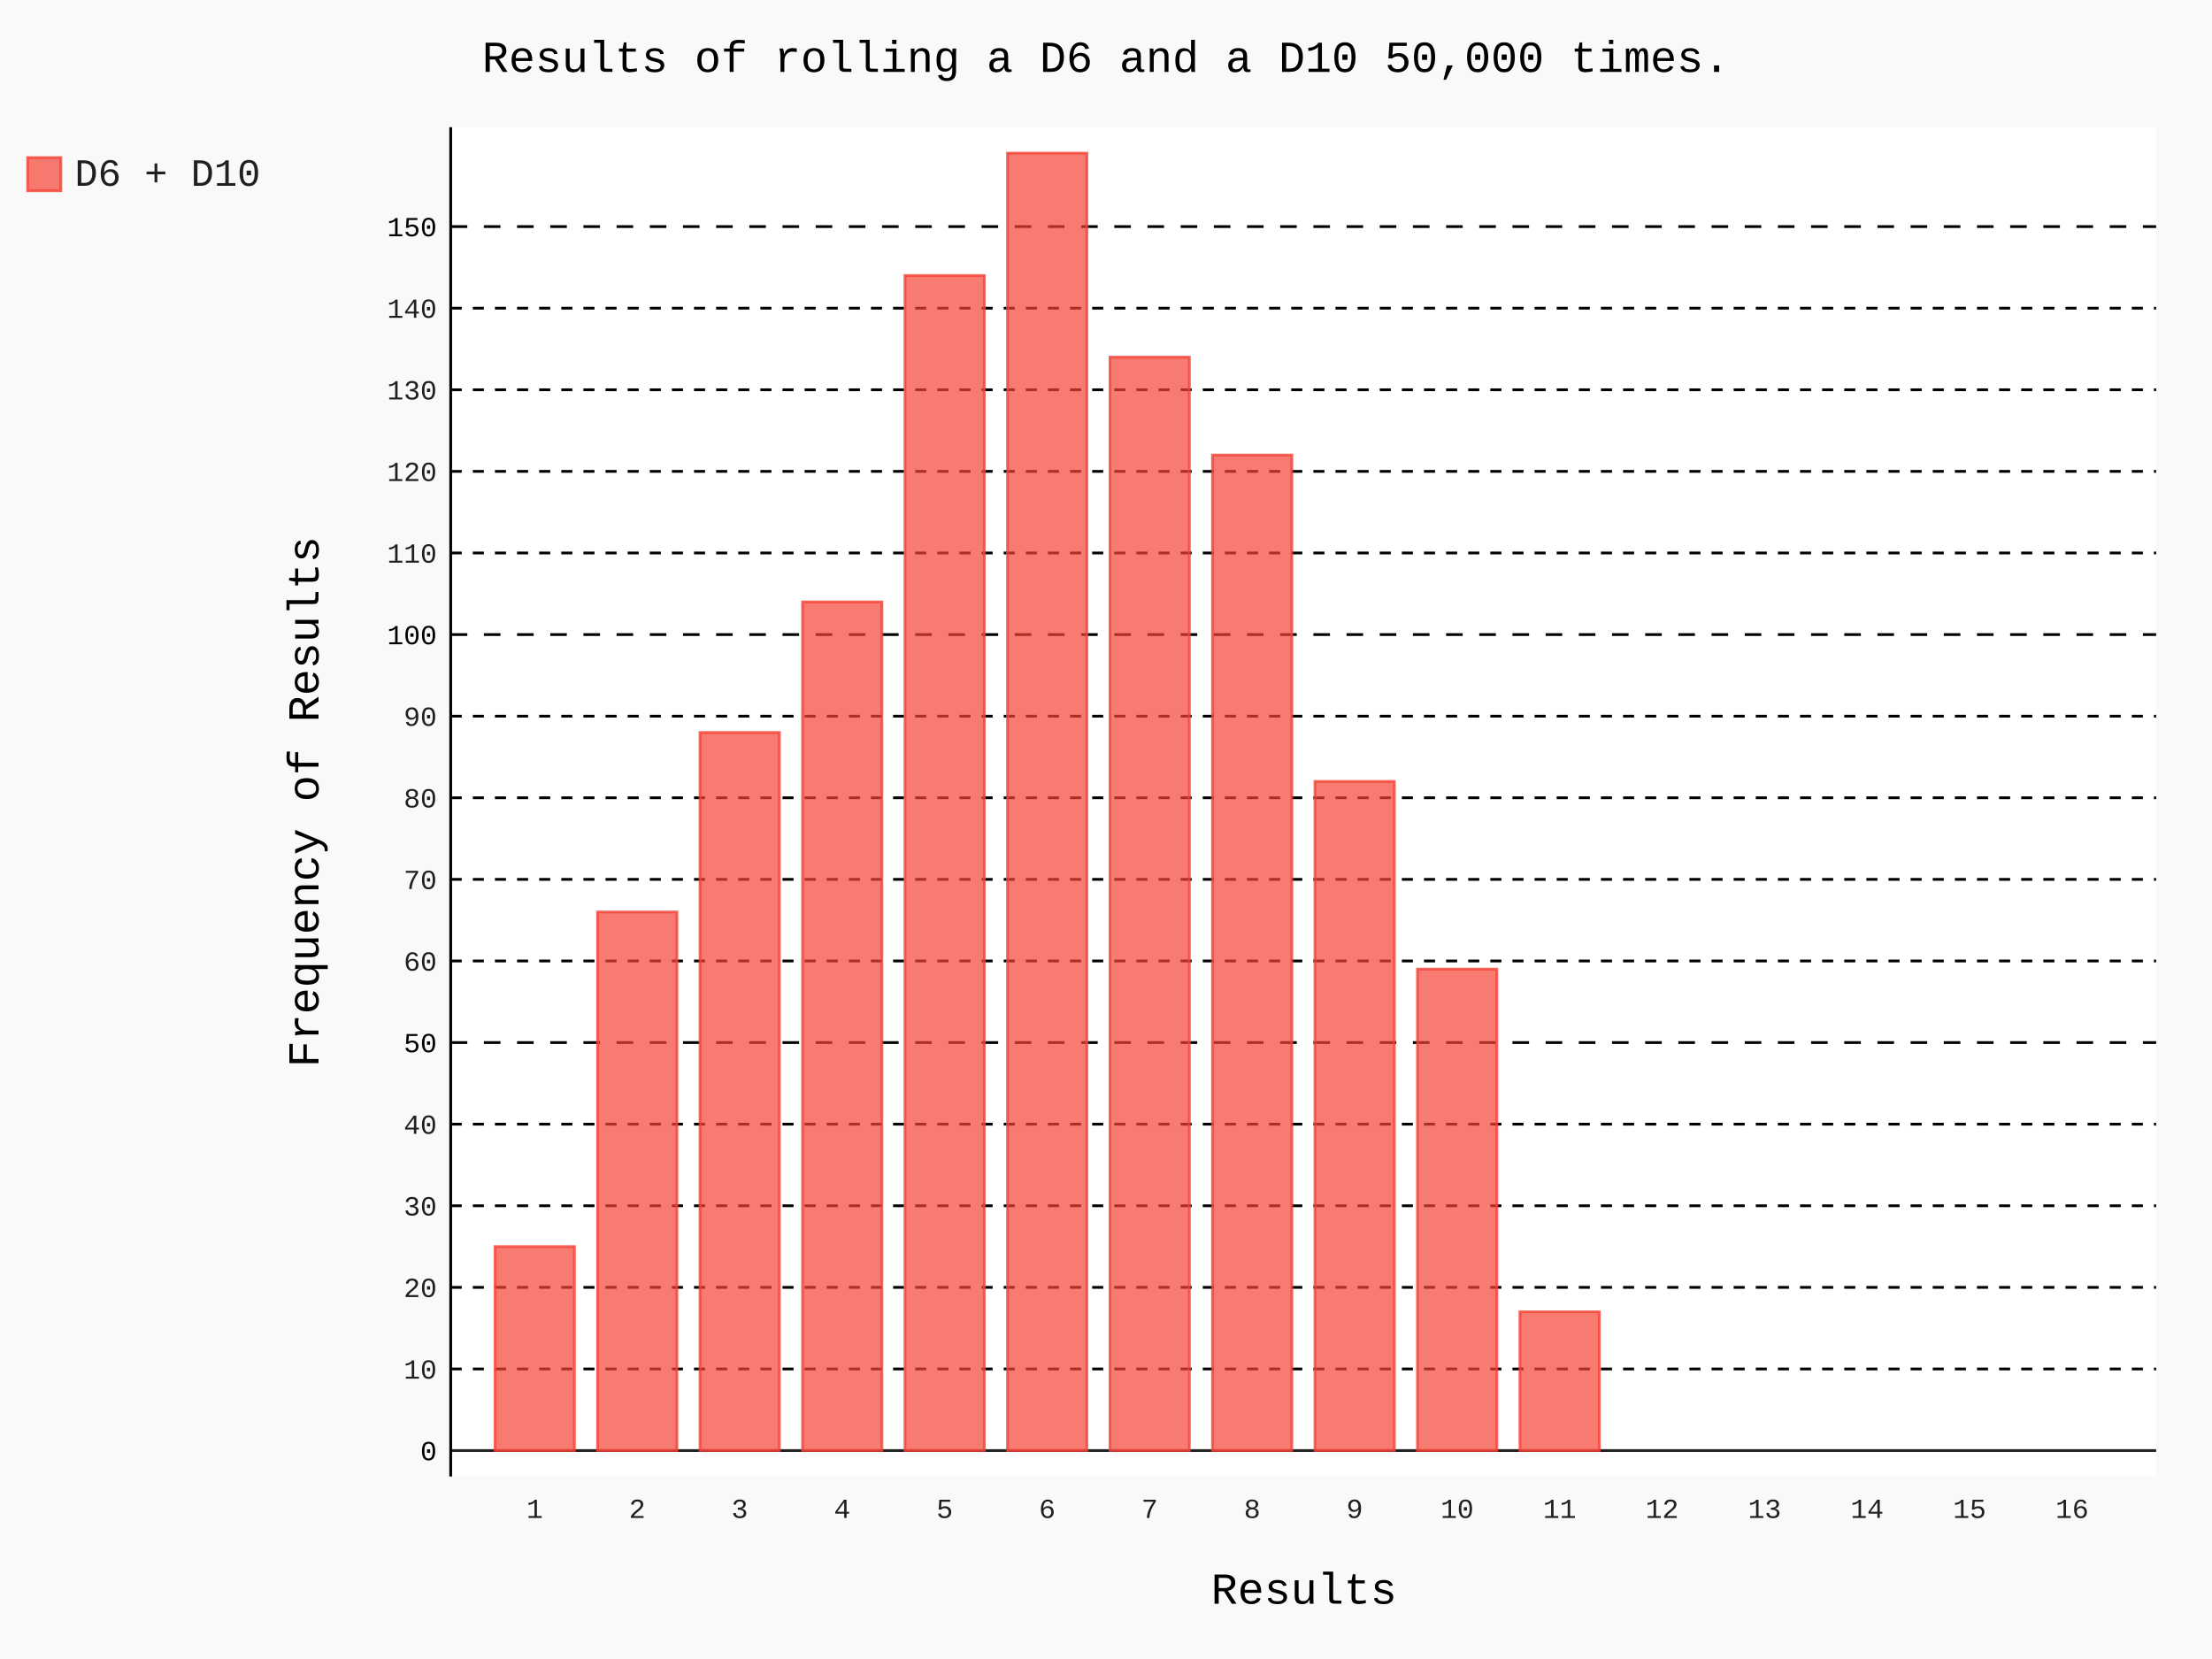
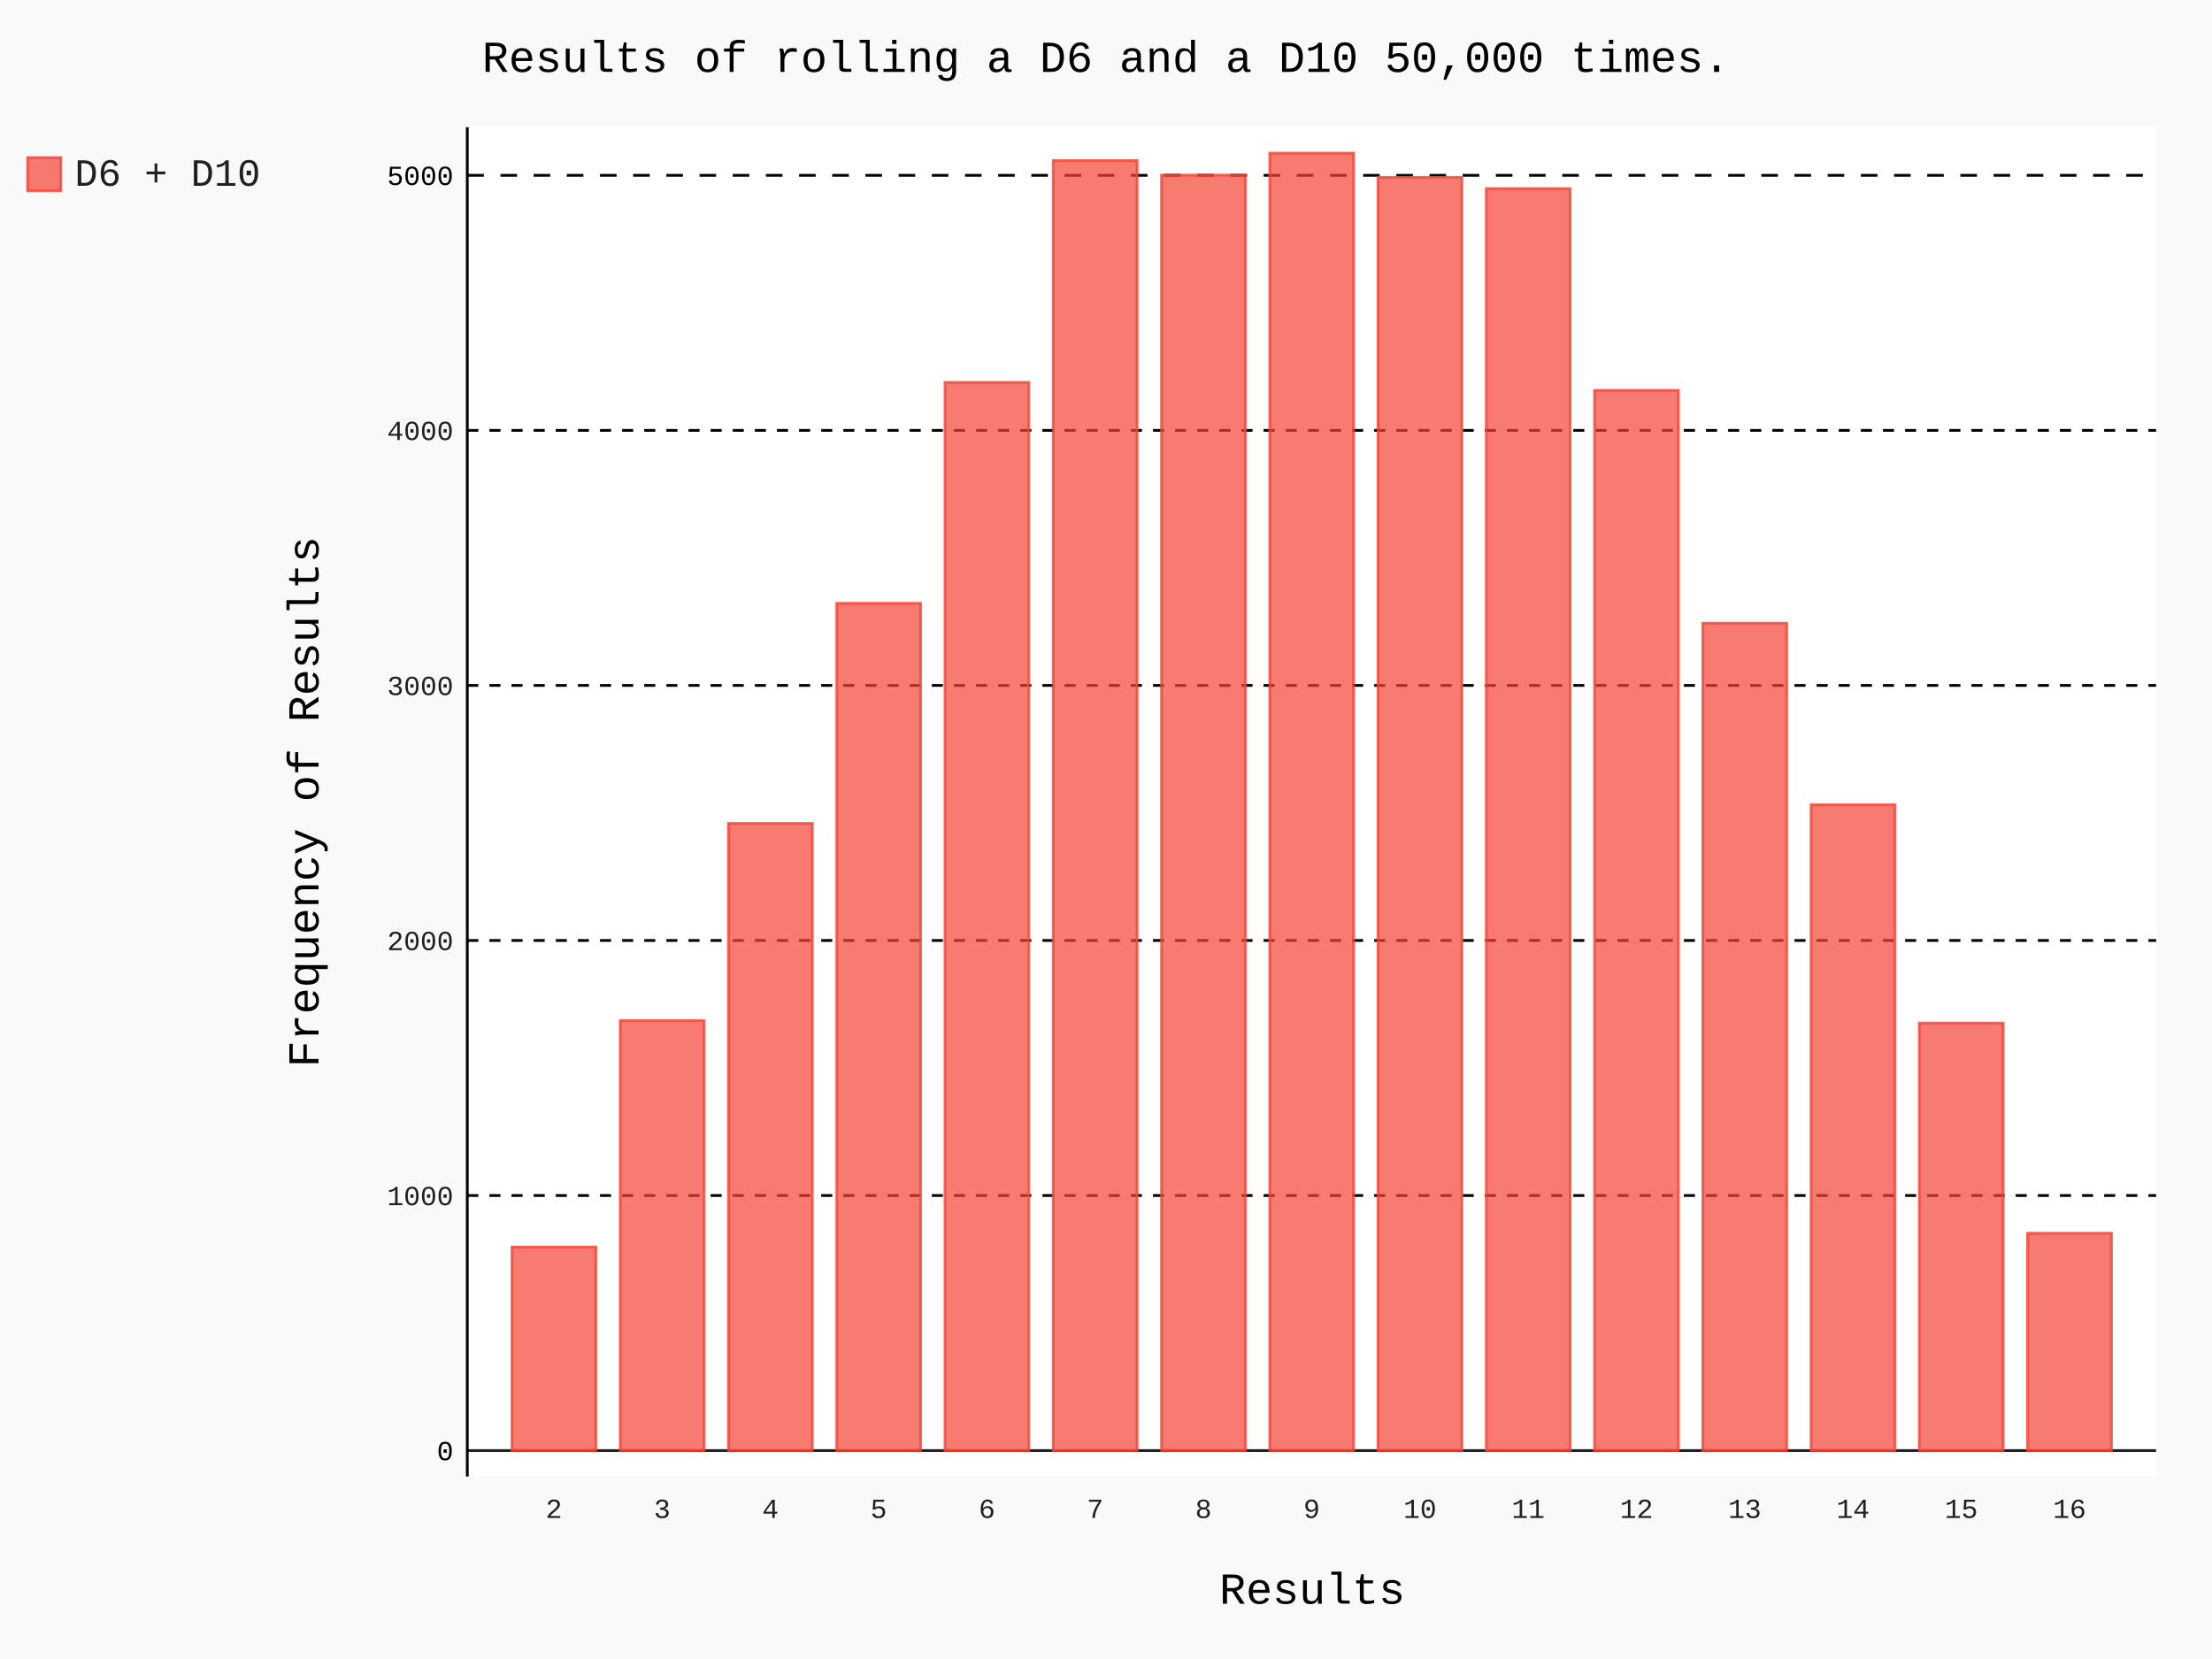
- <svg xmlns="http://www.w3.org/2000/svg" id="chart-95a036a3-12a6-4c5b-8042-dcfb17ea758d" class="pygal-chart" viewBox="0 0 800 600">
+ <svg xmlns="http://www.w3.org/2000/svg" id="chart-3aae1ca7-1ac1-4a27-a38a-12438785ccd0" class="pygal-chart" viewBox="0 0 800 600">
  <defs>
-     <style type="text/css">#chart-95a036a3-12a6-4c5b-8042-dcfb17ea758d{-webkit-user-select:none;-webkit-font-smoothing:antialiased;font-family:Consolas,"Liberation Mono",Menlo,Courier,monospace}#chart-95a036a3-12a6-4c5b-8042-dcfb17ea758d .title{font-family:Consolas,"Liberation Mono",Menlo,Courier,monospace;font-size:16px}#chart-95a036a3-12a6-4c5b-8042-dcfb17ea758d .legends .legend text{font-family:Consolas,"Liberation Mono",Menlo,Courier,monospace;font-size:14px}#chart-95a036a3-12a6-4c5b-8042-dcfb17ea758d .axis text{font-family:Consolas,"Liberation Mono",Menlo,Courier,monospace;font-size:10px}#chart-95a036a3-12a6-4c5b-8042-dcfb17ea758d .axis text.major{font-family:Consolas,"Liberation Mono",Menlo,Courier,monospace;font-size:10px}#chart-95a036a3-12a6-4c5b-8042-dcfb17ea758d .text-overlay text.value{font-family:Consolas,"Liberation Mono",Menlo,Courier,monospace;font-size:16px}#chart-95a036a3-12a6-4c5b-8042-dcfb17ea758d .text-overlay text.label{font-family:Consolas,"Liberation Mono",Menlo,Courier,monospace;font-size:10px}#chart-95a036a3-12a6-4c5b-8042-dcfb17ea758d .tooltip{font-family:Consolas,"Liberation Mono",Menlo,Courier,monospace;font-size:14px}#chart-95a036a3-12a6-4c5b-8042-dcfb17ea758d text.no_data{font-family:Consolas,"Liberation Mono",Menlo,Courier,monospace;font-size:64px}
- #chart-95a036a3-12a6-4c5b-8042-dcfb17ea758d{background-color:rgba(249,249,249,1)}#chart-95a036a3-12a6-4c5b-8042-dcfb17ea758d path,#chart-95a036a3-12a6-4c5b-8042-dcfb17ea758d line,#chart-95a036a3-12a6-4c5b-8042-dcfb17ea758d rect,#chart-95a036a3-12a6-4c5b-8042-dcfb17ea758d circle{-webkit-transition:150ms;-moz-transition:150ms;transition:150ms}#chart-95a036a3-12a6-4c5b-8042-dcfb17ea758d .graph &gt; .background{fill:rgba(249,249,249,1)}#chart-95a036a3-12a6-4c5b-8042-dcfb17ea758d .plot &gt; .background{fill:rgba(255,255,255,1)}#chart-95a036a3-12a6-4c5b-8042-dcfb17ea758d .graph{fill:rgba(0,0,0,.87)}#chart-95a036a3-12a6-4c5b-8042-dcfb17ea758d text.no_data{fill:rgba(0,0,0,1)}#chart-95a036a3-12a6-4c5b-8042-dcfb17ea758d .title{fill:rgba(0,0,0,1)}#chart-95a036a3-12a6-4c5b-8042-dcfb17ea758d .legends .legend text{fill:rgba(0,0,0,.87)}#chart-95a036a3-12a6-4c5b-8042-dcfb17ea758d .legends .legend:hover text{fill:rgba(0,0,0,1)}#chart-95a036a3-12a6-4c5b-8042-dcfb17ea758d .axis .line{stroke:rgba(0,0,0,1)}#chart-95a036a3-12a6-4c5b-8042-dcfb17ea758d .axis .guide.line{stroke:rgba(0,0,0,.54)}#chart-95a036a3-12a6-4c5b-8042-dcfb17ea758d .axis .major.line{stroke:rgba(0,0,0,.87)}#chart-95a036a3-12a6-4c5b-8042-dcfb17ea758d .axis text.major{fill:rgba(0,0,0,1)}#chart-95a036a3-12a6-4c5b-8042-dcfb17ea758d .axis.y .guides:hover .guide.line,#chart-95a036a3-12a6-4c5b-8042-dcfb17ea758d .line-graph .axis.x .guides:hover .guide.line,#chart-95a036a3-12a6-4c5b-8042-dcfb17ea758d .stackedline-graph .axis.x .guides:hover .guide.line,#chart-95a036a3-12a6-4c5b-8042-dcfb17ea758d .xy-graph .axis.x .guides:hover .guide.line{stroke:rgba(0,0,0,1)}#chart-95a036a3-12a6-4c5b-8042-dcfb17ea758d .axis .guides:hover text{fill:rgba(0,0,0,1)}#chart-95a036a3-12a6-4c5b-8042-dcfb17ea758d .reactive{fill-opacity:.7;stroke-opacity:.8;stroke-width:1}#chart-95a036a3-12a6-4c5b-8042-dcfb17ea758d .ci{stroke:rgba(0,0,0,.87)}#chart-95a036a3-12a6-4c5b-8042-dcfb17ea758d .reactive.active,#chart-95a036a3-12a6-4c5b-8042-dcfb17ea758d .active .reactive{fill-opacity:.8;stroke-opacity:.9;stroke-width:4}#chart-95a036a3-12a6-4c5b-8042-dcfb17ea758d .ci .reactive.active{stroke-width:1.5}#chart-95a036a3-12a6-4c5b-8042-dcfb17ea758d .series text{fill:rgba(0,0,0,1)}#chart-95a036a3-12a6-4c5b-8042-dcfb17ea758d .tooltip rect{fill:rgba(255,255,255,1);stroke:rgba(0,0,0,1);-webkit-transition:opacity 150ms;-moz-transition:opacity 150ms;transition:opacity 150ms}#chart-95a036a3-12a6-4c5b-8042-dcfb17ea758d .tooltip .label{fill:rgba(0,0,0,.87)}#chart-95a036a3-12a6-4c5b-8042-dcfb17ea758d .tooltip .label{fill:rgba(0,0,0,.87)}#chart-95a036a3-12a6-4c5b-8042-dcfb17ea758d .tooltip .legend{font-size:.8em;fill:rgba(0,0,0,.54)}#chart-95a036a3-12a6-4c5b-8042-dcfb17ea758d .tooltip .x_label{font-size:.6em;fill:rgba(0,0,0,1)}#chart-95a036a3-12a6-4c5b-8042-dcfb17ea758d .tooltip .xlink{font-size:.5em;text-decoration:underline}#chart-95a036a3-12a6-4c5b-8042-dcfb17ea758d .tooltip .value{font-size:1.5em}#chart-95a036a3-12a6-4c5b-8042-dcfb17ea758d .bound{font-size:.5em}#chart-95a036a3-12a6-4c5b-8042-dcfb17ea758d .max-value{font-size:.75em;fill:rgba(0,0,0,.54)}#chart-95a036a3-12a6-4c5b-8042-dcfb17ea758d .map-element{fill:rgba(255,255,255,1);stroke:rgba(0,0,0,.54) !important}#chart-95a036a3-12a6-4c5b-8042-dcfb17ea758d .map-element .reactive{fill-opacity:inherit;stroke-opacity:inherit}#chart-95a036a3-12a6-4c5b-8042-dcfb17ea758d .color-0,#chart-95a036a3-12a6-4c5b-8042-dcfb17ea758d .color-0 a:visited{stroke:#F44336;fill:#F44336}#chart-95a036a3-12a6-4c5b-8042-dcfb17ea758d .text-overlay .color-0 text{fill:black}
- #chart-95a036a3-12a6-4c5b-8042-dcfb17ea758d text.no_data{text-anchor:middle}#chart-95a036a3-12a6-4c5b-8042-dcfb17ea758d .guide.line{fill:none}#chart-95a036a3-12a6-4c5b-8042-dcfb17ea758d .centered{text-anchor:middle}#chart-95a036a3-12a6-4c5b-8042-dcfb17ea758d .title{text-anchor:middle}#chart-95a036a3-12a6-4c5b-8042-dcfb17ea758d .legends .legend text{fill-opacity:1}#chart-95a036a3-12a6-4c5b-8042-dcfb17ea758d .axis.x text{text-anchor:middle}#chart-95a036a3-12a6-4c5b-8042-dcfb17ea758d .axis.x:not(.web) text[transform]{text-anchor:start}#chart-95a036a3-12a6-4c5b-8042-dcfb17ea758d .axis.x:not(.web) text[transform].backwards{text-anchor:end}#chart-95a036a3-12a6-4c5b-8042-dcfb17ea758d .axis.y text{text-anchor:end}#chart-95a036a3-12a6-4c5b-8042-dcfb17ea758d .axis.y text[transform].backwards{text-anchor:start}#chart-95a036a3-12a6-4c5b-8042-dcfb17ea758d .axis.y2 text{text-anchor:start}#chart-95a036a3-12a6-4c5b-8042-dcfb17ea758d .axis.y2 text[transform].backwards{text-anchor:end}#chart-95a036a3-12a6-4c5b-8042-dcfb17ea758d .axis .guide.line{stroke-dasharray:4,4;stroke:black}#chart-95a036a3-12a6-4c5b-8042-dcfb17ea758d .axis .major.guide.line{stroke-dasharray:6,6;stroke:black}#chart-95a036a3-12a6-4c5b-8042-dcfb17ea758d .horizontal .axis.y .guide.line,#chart-95a036a3-12a6-4c5b-8042-dcfb17ea758d .horizontal .axis.y2 .guide.line,#chart-95a036a3-12a6-4c5b-8042-dcfb17ea758d .vertical .axis.x .guide.line{opacity:0}#chart-95a036a3-12a6-4c5b-8042-dcfb17ea758d .horizontal .axis.always_show .guide.line,#chart-95a036a3-12a6-4c5b-8042-dcfb17ea758d .vertical .axis.always_show .guide.line{opacity:1 !important}#chart-95a036a3-12a6-4c5b-8042-dcfb17ea758d .axis.y .guides:hover .guide.line,#chart-95a036a3-12a6-4c5b-8042-dcfb17ea758d .axis.y2 .guides:hover .guide.line,#chart-95a036a3-12a6-4c5b-8042-dcfb17ea758d .axis.x .guides:hover .guide.line{opacity:1}#chart-95a036a3-12a6-4c5b-8042-dcfb17ea758d .axis .guides:hover text{opacity:1}#chart-95a036a3-12a6-4c5b-8042-dcfb17ea758d .nofill{fill:none}#chart-95a036a3-12a6-4c5b-8042-dcfb17ea758d .subtle-fill{fill-opacity:.2}#chart-95a036a3-12a6-4c5b-8042-dcfb17ea758d .dot{stroke-width:1px;fill-opacity:1;stroke-opacity:1}#chart-95a036a3-12a6-4c5b-8042-dcfb17ea758d .dot.active{stroke-width:5px}#chart-95a036a3-12a6-4c5b-8042-dcfb17ea758d .dot.negative{fill:transparent}#chart-95a036a3-12a6-4c5b-8042-dcfb17ea758d text,#chart-95a036a3-12a6-4c5b-8042-dcfb17ea758d tspan{stroke:none !important}#chart-95a036a3-12a6-4c5b-8042-dcfb17ea758d .series text.active{opacity:1}#chart-95a036a3-12a6-4c5b-8042-dcfb17ea758d .tooltip rect{fill-opacity:.95;stroke-width:.5}#chart-95a036a3-12a6-4c5b-8042-dcfb17ea758d .tooltip text{fill-opacity:1}#chart-95a036a3-12a6-4c5b-8042-dcfb17ea758d .showable{visibility:hidden}#chart-95a036a3-12a6-4c5b-8042-dcfb17ea758d .showable.shown{visibility:visible}#chart-95a036a3-12a6-4c5b-8042-dcfb17ea758d .gauge-background{fill:rgba(229,229,229,1);stroke:none}#chart-95a036a3-12a6-4c5b-8042-dcfb17ea758d .bg-lines{stroke:rgba(249,249,249,1);stroke-width:2px}</style>
+     <style type="text/css">#chart-3aae1ca7-1ac1-4a27-a38a-12438785ccd0{-webkit-user-select:none;-webkit-font-smoothing:antialiased;font-family:Consolas,"Liberation Mono",Menlo,Courier,monospace}#chart-3aae1ca7-1ac1-4a27-a38a-12438785ccd0 .title{font-family:Consolas,"Liberation Mono",Menlo,Courier,monospace;font-size:16px}#chart-3aae1ca7-1ac1-4a27-a38a-12438785ccd0 .legends .legend text{font-family:Consolas,"Liberation Mono",Menlo,Courier,monospace;font-size:14px}#chart-3aae1ca7-1ac1-4a27-a38a-12438785ccd0 .axis text{font-family:Consolas,"Liberation Mono",Menlo,Courier,monospace;font-size:10px}#chart-3aae1ca7-1ac1-4a27-a38a-12438785ccd0 .axis text.major{font-family:Consolas,"Liberation Mono",Menlo,Courier,monospace;font-size:10px}#chart-3aae1ca7-1ac1-4a27-a38a-12438785ccd0 .text-overlay text.value{font-family:Consolas,"Liberation Mono",Menlo,Courier,monospace;font-size:16px}#chart-3aae1ca7-1ac1-4a27-a38a-12438785ccd0 .text-overlay text.label{font-family:Consolas,"Liberation Mono",Menlo,Courier,monospace;font-size:10px}#chart-3aae1ca7-1ac1-4a27-a38a-12438785ccd0 .tooltip{font-family:Consolas,"Liberation Mono",Menlo,Courier,monospace;font-size:14px}#chart-3aae1ca7-1ac1-4a27-a38a-12438785ccd0 text.no_data{font-family:Consolas,"Liberation Mono",Menlo,Courier,monospace;font-size:64px}
+ #chart-3aae1ca7-1ac1-4a27-a38a-12438785ccd0{background-color:rgba(249,249,249,1)}#chart-3aae1ca7-1ac1-4a27-a38a-12438785ccd0 path,#chart-3aae1ca7-1ac1-4a27-a38a-12438785ccd0 line,#chart-3aae1ca7-1ac1-4a27-a38a-12438785ccd0 rect,#chart-3aae1ca7-1ac1-4a27-a38a-12438785ccd0 circle{-webkit-transition:150ms;-moz-transition:150ms;transition:150ms}#chart-3aae1ca7-1ac1-4a27-a38a-12438785ccd0 .graph &gt; .background{fill:rgba(249,249,249,1)}#chart-3aae1ca7-1ac1-4a27-a38a-12438785ccd0 .plot &gt; .background{fill:rgba(255,255,255,1)}#chart-3aae1ca7-1ac1-4a27-a38a-12438785ccd0 .graph{fill:rgba(0,0,0,.87)}#chart-3aae1ca7-1ac1-4a27-a38a-12438785ccd0 text.no_data{fill:rgba(0,0,0,1)}#chart-3aae1ca7-1ac1-4a27-a38a-12438785ccd0 .title{fill:rgba(0,0,0,1)}#chart-3aae1ca7-1ac1-4a27-a38a-12438785ccd0 .legends .legend text{fill:rgba(0,0,0,.87)}#chart-3aae1ca7-1ac1-4a27-a38a-12438785ccd0 .legends .legend:hover text{fill:rgba(0,0,0,1)}#chart-3aae1ca7-1ac1-4a27-a38a-12438785ccd0 .axis .line{stroke:rgba(0,0,0,1)}#chart-3aae1ca7-1ac1-4a27-a38a-12438785ccd0 .axis .guide.line{stroke:rgba(0,0,0,.54)}#chart-3aae1ca7-1ac1-4a27-a38a-12438785ccd0 .axis .major.line{stroke:rgba(0,0,0,.87)}#chart-3aae1ca7-1ac1-4a27-a38a-12438785ccd0 .axis text.major{fill:rgba(0,0,0,1)}#chart-3aae1ca7-1ac1-4a27-a38a-12438785ccd0 .axis.y .guides:hover .guide.line,#chart-3aae1ca7-1ac1-4a27-a38a-12438785ccd0 .line-graph .axis.x .guides:hover .guide.line,#chart-3aae1ca7-1ac1-4a27-a38a-12438785ccd0 .stackedline-graph .axis.x .guides:hover .guide.line,#chart-3aae1ca7-1ac1-4a27-a38a-12438785ccd0 .xy-graph .axis.x .guides:hover .guide.line{stroke:rgba(0,0,0,1)}#chart-3aae1ca7-1ac1-4a27-a38a-12438785ccd0 .axis .guides:hover text{fill:rgba(0,0,0,1)}#chart-3aae1ca7-1ac1-4a27-a38a-12438785ccd0 .reactive{fill-opacity:.7;stroke-opacity:.8;stroke-width:1}#chart-3aae1ca7-1ac1-4a27-a38a-12438785ccd0 .ci{stroke:rgba(0,0,0,.87)}#chart-3aae1ca7-1ac1-4a27-a38a-12438785ccd0 .reactive.active,#chart-3aae1ca7-1ac1-4a27-a38a-12438785ccd0 .active .reactive{fill-opacity:.8;stroke-opacity:.9;stroke-width:4}#chart-3aae1ca7-1ac1-4a27-a38a-12438785ccd0 .ci .reactive.active{stroke-width:1.5}#chart-3aae1ca7-1ac1-4a27-a38a-12438785ccd0 .series text{fill:rgba(0,0,0,1)}#chart-3aae1ca7-1ac1-4a27-a38a-12438785ccd0 .tooltip rect{fill:rgba(255,255,255,1);stroke:rgba(0,0,0,1);-webkit-transition:opacity 150ms;-moz-transition:opacity 150ms;transition:opacity 150ms}#chart-3aae1ca7-1ac1-4a27-a38a-12438785ccd0 .tooltip .label{fill:rgba(0,0,0,.87)}#chart-3aae1ca7-1ac1-4a27-a38a-12438785ccd0 .tooltip .label{fill:rgba(0,0,0,.87)}#chart-3aae1ca7-1ac1-4a27-a38a-12438785ccd0 .tooltip .legend{font-size:.8em;fill:rgba(0,0,0,.54)}#chart-3aae1ca7-1ac1-4a27-a38a-12438785ccd0 .tooltip .x_label{font-size:.6em;fill:rgba(0,0,0,1)}#chart-3aae1ca7-1ac1-4a27-a38a-12438785ccd0 .tooltip .xlink{font-size:.5em;text-decoration:underline}#chart-3aae1ca7-1ac1-4a27-a38a-12438785ccd0 .tooltip .value{font-size:1.5em}#chart-3aae1ca7-1ac1-4a27-a38a-12438785ccd0 .bound{font-size:.5em}#chart-3aae1ca7-1ac1-4a27-a38a-12438785ccd0 .max-value{font-size:.75em;fill:rgba(0,0,0,.54)}#chart-3aae1ca7-1ac1-4a27-a38a-12438785ccd0 .map-element{fill:rgba(255,255,255,1);stroke:rgba(0,0,0,.54) !important}#chart-3aae1ca7-1ac1-4a27-a38a-12438785ccd0 .map-element .reactive{fill-opacity:inherit;stroke-opacity:inherit}#chart-3aae1ca7-1ac1-4a27-a38a-12438785ccd0 .color-0,#chart-3aae1ca7-1ac1-4a27-a38a-12438785ccd0 .color-0 a:visited{stroke:#F44336;fill:#F44336}#chart-3aae1ca7-1ac1-4a27-a38a-12438785ccd0 .text-overlay .color-0 text{fill:black}
+ #chart-3aae1ca7-1ac1-4a27-a38a-12438785ccd0 text.no_data{text-anchor:middle}#chart-3aae1ca7-1ac1-4a27-a38a-12438785ccd0 .guide.line{fill:none}#chart-3aae1ca7-1ac1-4a27-a38a-12438785ccd0 .centered{text-anchor:middle}#chart-3aae1ca7-1ac1-4a27-a38a-12438785ccd0 .title{text-anchor:middle}#chart-3aae1ca7-1ac1-4a27-a38a-12438785ccd0 .legends .legend text{fill-opacity:1}#chart-3aae1ca7-1ac1-4a27-a38a-12438785ccd0 .axis.x text{text-anchor:middle}#chart-3aae1ca7-1ac1-4a27-a38a-12438785ccd0 .axis.x:not(.web) text[transform]{text-anchor:start}#chart-3aae1ca7-1ac1-4a27-a38a-12438785ccd0 .axis.x:not(.web) text[transform].backwards{text-anchor:end}#chart-3aae1ca7-1ac1-4a27-a38a-12438785ccd0 .axis.y text{text-anchor:end}#chart-3aae1ca7-1ac1-4a27-a38a-12438785ccd0 .axis.y text[transform].backwards{text-anchor:start}#chart-3aae1ca7-1ac1-4a27-a38a-12438785ccd0 .axis.y2 text{text-anchor:start}#chart-3aae1ca7-1ac1-4a27-a38a-12438785ccd0 .axis.y2 text[transform].backwards{text-anchor:end}#chart-3aae1ca7-1ac1-4a27-a38a-12438785ccd0 .axis .guide.line{stroke-dasharray:4,4;stroke:black}#chart-3aae1ca7-1ac1-4a27-a38a-12438785ccd0 .axis .major.guide.line{stroke-dasharray:6,6;stroke:black}#chart-3aae1ca7-1ac1-4a27-a38a-12438785ccd0 .horizontal .axis.y .guide.line,#chart-3aae1ca7-1ac1-4a27-a38a-12438785ccd0 .horizontal .axis.y2 .guide.line,#chart-3aae1ca7-1ac1-4a27-a38a-12438785ccd0 .vertical .axis.x .guide.line{opacity:0}#chart-3aae1ca7-1ac1-4a27-a38a-12438785ccd0 .horizontal .axis.always_show .guide.line,#chart-3aae1ca7-1ac1-4a27-a38a-12438785ccd0 .vertical .axis.always_show .guide.line{opacity:1 !important}#chart-3aae1ca7-1ac1-4a27-a38a-12438785ccd0 .axis.y .guides:hover .guide.line,#chart-3aae1ca7-1ac1-4a27-a38a-12438785ccd0 .axis.y2 .guides:hover .guide.line,#chart-3aae1ca7-1ac1-4a27-a38a-12438785ccd0 .axis.x .guides:hover .guide.line{opacity:1}#chart-3aae1ca7-1ac1-4a27-a38a-12438785ccd0 .axis .guides:hover text{opacity:1}#chart-3aae1ca7-1ac1-4a27-a38a-12438785ccd0 .nofill{fill:none}#chart-3aae1ca7-1ac1-4a27-a38a-12438785ccd0 .subtle-fill{fill-opacity:.2}#chart-3aae1ca7-1ac1-4a27-a38a-12438785ccd0 .dot{stroke-width:1px;fill-opacity:1;stroke-opacity:1}#chart-3aae1ca7-1ac1-4a27-a38a-12438785ccd0 .dot.active{stroke-width:5px}#chart-3aae1ca7-1ac1-4a27-a38a-12438785ccd0 .dot.negative{fill:transparent}#chart-3aae1ca7-1ac1-4a27-a38a-12438785ccd0 text,#chart-3aae1ca7-1ac1-4a27-a38a-12438785ccd0 tspan{stroke:none !important}#chart-3aae1ca7-1ac1-4a27-a38a-12438785ccd0 .series text.active{opacity:1}#chart-3aae1ca7-1ac1-4a27-a38a-12438785ccd0 .tooltip rect{fill-opacity:.95;stroke-width:.5}#chart-3aae1ca7-1ac1-4a27-a38a-12438785ccd0 .tooltip text{fill-opacity:1}#chart-3aae1ca7-1ac1-4a27-a38a-12438785ccd0 .showable{visibility:hidden}#chart-3aae1ca7-1ac1-4a27-a38a-12438785ccd0 .showable.shown{visibility:visible}#chart-3aae1ca7-1ac1-4a27-a38a-12438785ccd0 .gauge-background{fill:rgba(229,229,229,1);stroke:none}#chart-3aae1ca7-1ac1-4a27-a38a-12438785ccd0 .bg-lines{stroke:rgba(249,249,249,1);stroke-width:2px}</style>
  </defs>
  <g class="graph bar-graph vertical">
    <rect x="0" y="0" width="800" height="600" class="background" />
-     <g transform="translate(163, 46)" class="plot">
-       <rect x="0" y="0" width="616.8" height="488" class="background" />
+     <g transform="translate(169, 46)" class="plot">
+       <rect x="0" y="0" width="610.8" height="488" class="background" />
      <g class="axis y always_show">
        <g class="guides">
-           <path d="M0 478.615 h616.8" class="axis major line" />
+           <path d="M0 478.615 h610.8" class="axis major line" />
          <text x="-5" y="482.115" class="major">0</text>
        </g>
        <g class="guides">
-           <path d="M0 449.104 h616.8" class="guide line" />
-           <text x="-5" y="452.604" class="">10</text>
+           <path d="M0 386.374 h610.8" class="guide line" />
+           <text x="-5" y="389.874" class="">1000</text>
        </g>
        <g class="guides">
-           <path d="M0 419.593 h616.8" class="guide line" />
-           <text x="-5" y="423.093" class="">20</text>
+           <path d="M0 294.133 h610.8" class="guide line" />
+           <text x="-5" y="297.633" class="">2000</text>
        </g>
        <g class="guides">
-           <path d="M0 390.081 h616.8" class="guide line" />
-           <text x="-5" y="393.581" class="">30</text>
+           <path d="M0 201.892 h610.8" class="guide line" />
+           <text x="-5" y="205.392" class="">3000</text>
        </g>
        <g class="guides">
-           <path d="M0 360.57 h616.8" class="guide line" />
-           <text x="-5" y="364.07" class="">40</text>
+           <path d="M0 109.651 h610.8" class="guide line" />
+           <text x="-5" y="113.151" class="">4000</text>
        </g>
        <g class="guides">
-           <path d="M0 331.059 h616.8" class="major guide line" />
-           <text x="-5" y="334.559" class="major">50</text>
-         </g>
-         <g class="guides">
-           <path d="M0 301.547 h616.8" class="guide line" />
-           <text x="-5" y="305.047" class="">60</text>
-         </g>
-         <g class="guides">
-           <path d="M0 272.036 h616.8" class="guide line" />
-           <text x="-5" y="275.536" class="">70</text>
-         </g>
-         <g class="guides">
-           <path d="M0 242.524 h616.8" class="guide line" />
-           <text x="-5" y="246.024" class="">80</text>
-         </g>
-         <g class="guides">
-           <path d="M0 213.013 h616.8" class="guide line" />
-           <text x="-5" y="216.513" class="">90</text>
-         </g>
-         <g class="guides">
-           <path d="M0 183.502 h616.8" class="major guide line" />
-           <text x="-5" y="187.002" class="major">100</text>
-         </g>
-         <g class="guides">
-           <path d="M0 153.99 h616.8" class="guide line" />
-           <text x="-5" y="157.49" class="">110</text>
-         </g>
-         <g class="guides">
-           <path d="M0 124.479 h616.8" class="guide line" />
-           <text x="-5" y="127.979" class="">120</text>
-         </g>
-         <g class="guides">
-           <path d="M0 94.968 h616.8" class="guide line" />
-           <text x="-5" y="98.468" class="">130</text>
-         </g>
-         <g class="guides">
-           <path d="M0 65.456 h616.8" class="guide line" />
-           <text x="-5" y="68.956" class="">140</text>
-         </g>
-         <g class="guides">
-           <path d="M0 35.945 h616.8" class="major guide line" />
-           <text x="-5" y="39.445" class="major">150</text>
+           <path d="M0 17.41 h610.8" class="major guide line" />
+           <text x="-5" y="20.91" class="major">5000</text>
        </g>
      </g>
      <g class="axis x">
        <path d="M0 0 v488" class="line" />
        <g class="guides">
-           <path d="M30.395 0 v488" class="guide line" />
-           <text x="30.395" y="503.0" class="">1</text>
+           <path d="M31.323 0 v488" class="guide line" />
+           <text x="31.323" y="503.0" class="">2</text>
        </g>
        <g class="guides">
-           <path d="M67.463 0 v488" class="guide line" />
-           <text x="67.463" y="503.0" class="">2</text>
+           <path d="M70.477 0 v488" class="guide line" />
+           <text x="70.477" y="503.0" class="">3</text>
        </g>
        <g class="guides">
-           <path d="M104.53 0 v488" class="guide line" />
-           <text x="104.53" y="503.0" class="">3</text>
+           <path d="M109.631 0 v488" class="guide line" />
+           <text x="109.631" y="503.0" class="">4</text>
        </g>
        <g class="guides">
-           <path d="M141.597 0 v488" class="guide line" />
-           <text x="141.597" y="503.0" class="">4</text>
+           <path d="M148.785 0 v488" class="guide line" />
+           <text x="148.785" y="503.0" class="">5</text>
        </g>
        <g class="guides">
-           <path d="M178.664 0 v488" class="guide line" />
-           <text x="178.664" y="503.0" class="">5</text>
+           <path d="M187.938 0 v488" class="guide line" />
+           <text x="187.938" y="503.0" class="">6</text>
        </g>
        <g class="guides">
-           <path d="M215.732 0 v488" class="guide line" />
-           <text x="215.732" y="503.0" class="">6</text>
+           <path d="M227.092 0 v488" class="guide line" />
+           <text x="227.092" y="503.0" class="">7</text>
        </g>
        <g class="guides">
-           <path d="M252.799 0 v488" class="guide line" />
-           <text x="252.799" y="503.0" class="">7</text>
+           <path d="M266.246 0 v488" class="guide line" />
+           <text x="266.246" y="503.0" class="">8</text>
        </g>
        <g class="guides">
-           <path d="M289.866 0 v488" class="guide line" />
-           <text x="289.866" y="503.0" class="">8</text>
+           <path d="M305.4 0 v488" class="guide line" />
+           <text x="305.4" y="503.0" class="">9</text>
        </g>
        <g class="guides">
-           <path d="M326.934 0 v488" class="guide line" />
-           <text x="326.934" y="503.0" class="">9</text>
+           <path d="M344.554 0 v488" class="guide line" />
+           <text x="344.554" y="503.0" class="">10</text>
        </g>
        <g class="guides">
-           <path d="M364.001 0 v488" class="guide line" />
-           <text x="364.001" y="503.0" class="">10</text>
+           <path d="M383.708 0 v488" class="guide line" />
+           <text x="383.708" y="503.0" class="">11</text>
        </g>
        <g class="guides">
-           <path d="M401.068 0 v488" class="guide line" />
-           <text x="401.068" y="503.0" class="">11</text>
+           <path d="M422.862 0 v488" class="guide line" />
+           <text x="422.862" y="503.0" class="">12</text>
        </g>
        <g class="guides">
-           <path d="M438.136 0 v488" class="guide line" />
-           <text x="438.136" y="503.0" class="">12</text>
+           <path d="M462.015 0 v488" class="guide line" />
+           <text x="462.015" y="503.0" class="">13</text>
        </g>
        <g class="guides">
-           <path d="M475.203 0 v488" class="guide line" />
-           <text x="475.203" y="503.0" class="">13</text>
+           <path d="M501.169 0 v488" class="guide line" />
+           <text x="501.169" y="503.0" class="">14</text>
        </g>
        <g class="guides">
-           <path d="M512.27 0 v488" class="guide line" />
-           <text x="512.27" y="503.0" class="">14</text>
+           <path d="M540.323 0 v488" class="guide line" />
+           <text x="540.323" y="503.0" class="">15</text>
        </g>
        <g class="guides">
-           <path d="M549.337 0 v488" class="guide line" />
-           <text x="549.337" y="503.0" class="">15</text>
-         </g>
-         <g class="guides">
-           <path d="M586.405 0 v488" class="guide line" />
-           <text x="586.405" y="503.0" class="">16</text>
+           <path d="M579.477 0 v488" class="guide line" />
+           <text x="579.477" y="503.0" class="">16</text>
        </g>
      </g>
      <g class="series serie-0 color-0">
        <g class="bars">
          <g class="bar">
-             <rect x="16.043" y="404.837" rx="0" ry="0" width="28.705" height="73.778" class="rect reactive tooltip-trigger" />
+             <rect x="16.163" y="405.007" rx="0" ry="0" width="30.321" height="73.608" class="rect reactive tooltip-trigger" />
          </g>
          <g class="bar">
-             <rect x="53.11" y="283.84" rx="0" ry="0" width="28.705" height="194.775" class="rect reactive tooltip-trigger" />
+             <rect x="55.317" y="323.097" rx="0" ry="0" width="30.321" height="155.519" class="rect reactive tooltip-trigger" />
          </g>
          <g class="bar">
-             <rect x="90.177" y="218.915" rx="0" ry="0" width="28.705" height="259.7" class="rect reactive tooltip-trigger" />
+             <rect x="94.47" y="251.794" rx="0" ry="0" width="30.321" height="226.821" class="rect reactive tooltip-trigger" />
          </g>
          <g class="bar">
-             <rect x="127.245" y="171.697" rx="0" ry="0" width="28.705" height="306.918" class="rect reactive tooltip-trigger" />
+             <rect x="133.624" y="172.19" rx="0" ry="0" width="30.321" height="306.425" class="rect reactive tooltip-trigger" />
          </g>
          <g class="bar">
-             <rect x="164.312" y="53.652" rx="0" ry="0" width="28.705" height="424.964" class="rect reactive tooltip-trigger" />
+             <rect x="172.778" y="92.309" rx="0" ry="0" width="30.321" height="386.306" class="rect reactive tooltip-trigger" />
          </g>
          <g class="bar">
-             <rect x="201.379" y="9.385" rx="0" ry="0" width="28.705" height="469.231" class="rect reactive tooltip-trigger" />
+             <rect x="211.932" y="12.06" rx="0" ry="0" width="30.321" height="466.556" class="rect reactive tooltip-trigger" />
          </g>
          <g class="bar">
-             <rect x="238.447" y="83.163" rx="0" ry="0" width="28.705" height="395.452" class="rect reactive tooltip-trigger" />
+             <rect x="251.086" y="17.317" rx="0" ry="0" width="30.321" height="461.298" class="rect reactive tooltip-trigger" />
          </g>
          <g class="bar">
-             <rect x="275.514" y="118.577" rx="0" ry="0" width="28.705" height="360.039" class="rect reactive tooltip-trigger" />
+             <rect x="290.24" y="9.385" rx="0" ry="0" width="30.321" height="469.231" class="rect reactive tooltip-trigger" />
          </g>
          <g class="bar">
-             <rect x="312.581" y="236.622" rx="0" ry="0" width="28.705" height="241.993" class="rect reactive tooltip-trigger" />
+             <rect x="329.393" y="18.148" rx="0" ry="0" width="30.321" height="460.468" class="rect reactive tooltip-trigger" />
          </g>
          <g class="bar">
-             <rect x="349.648" y="304.498" rx="0" ry="0" width="28.705" height="174.117" class="rect reactive tooltip-trigger" />
+             <rect x="368.547" y="22.206" rx="0" ry="0" width="30.321" height="456.409" class="rect reactive tooltip-trigger" />
          </g>
          <g class="bar">
-             <rect x="386.716" y="428.446" rx="0" ry="0" width="28.705" height="50.169" class="rect reactive tooltip-trigger" />
+             <rect x="407.701" y="95.169" rx="0" ry="0" width="30.321" height="383.446" class="rect reactive tooltip-trigger" />
+           </g>
+           <g class="bar">
+             <rect x="446.855" y="179.385" rx="0" ry="0" width="30.321" height="299.23" class="rect reactive tooltip-trigger" />
+           </g>
+           <g class="bar">
+             <rect x="486.009" y="245.061" rx="0" ry="0" width="30.321" height="233.555" class="rect reactive tooltip-trigger" />
+           </g>
+           <g class="bar">
+             <rect x="525.163" y="324.019" rx="0" ry="0" width="30.321" height="154.596" class="rect reactive tooltip-trigger" />
+           </g>
+           <g class="bar">
+             <rect x="564.317" y="400.026" rx="0" ry="0" width="30.321" height="78.589" class="rect reactive tooltip-trigger" />
          </g>
        </g>
      </g>
    </g>
    <g class="titles">
      <text x="400.0" y="26" class="title plot_title">Results of rolling a D6 and a D10 50,000 times.</text>
-       <text x="471.6" y="580" class="title">Results</text>
+       <text x="474.6" y="580" class="title">Results</text>
      <text x="89.2" y="316.0" class="title" transform="rotate(-90 89.2 290)">Frequency of Results</text>
    </g>
-     <g transform="translate(163, 46)" class="plot overlay">
+     <g transform="translate(169, 46)" class="plot overlay">
      <g class="series serie-0 color-0" />
    </g>
-     <g transform="translate(163, 46)" class="plot text-overlay">
+     <g transform="translate(169, 46)" class="plot text-overlay">
      <g class="series serie-0 color-0" />
    </g>
-     <g transform="translate(163, 46)" class="plot tooltip-overlay">
+     <g transform="translate(169, 46)" class="plot tooltip-overlay">
      <g transform="translate(0 0)" style="opacity: 0" class="tooltip">
        <rect rx="0" ry="0" width="0" height="0" class="tooltip-box" />
        <g class="text" />
      </g>
    </g>
    <g transform="translate(10, 56)" class="legends">
      <g id="activate-serie-0" class="legend reactive activate-serie">
        <rect x="0.0" y="1.0" width="12" height="12" class="color-0 reactive" />
        <text x="17.0" y="11.2">D6 + D10</text>
      </g>
    </g>
    <g transform="translate(790, 56)" class="legends" />
  </g>
</svg>
